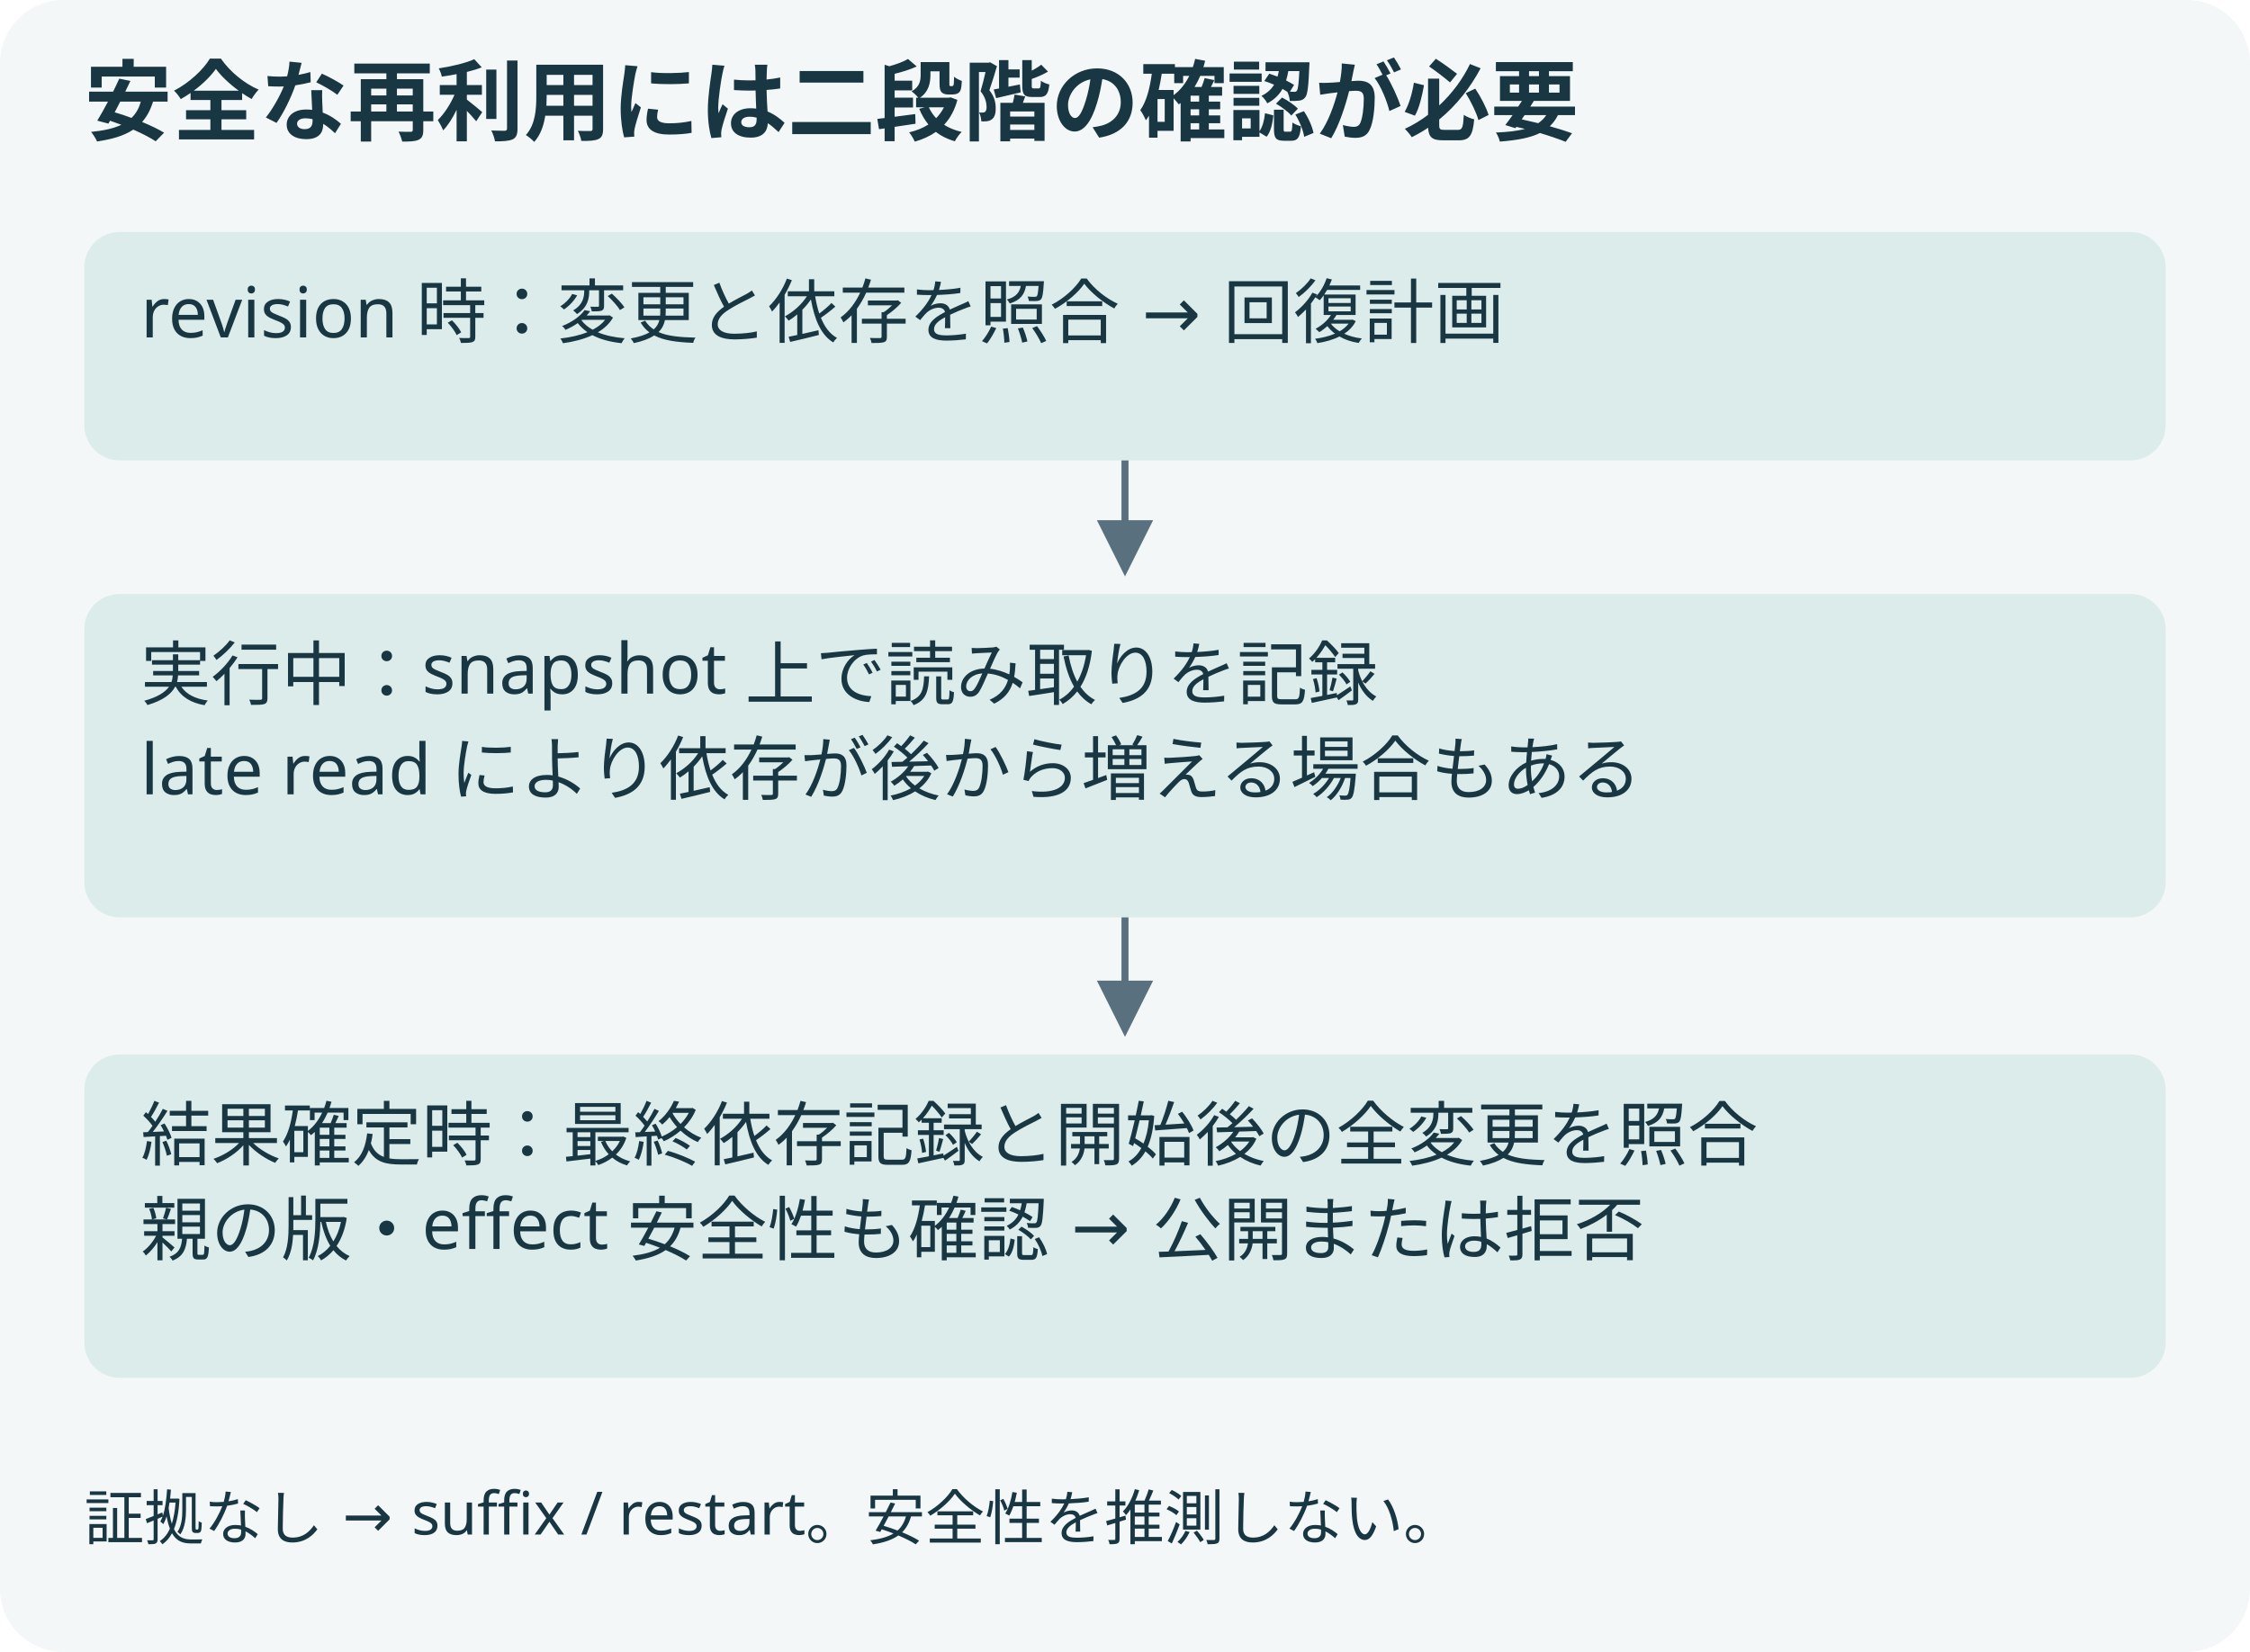
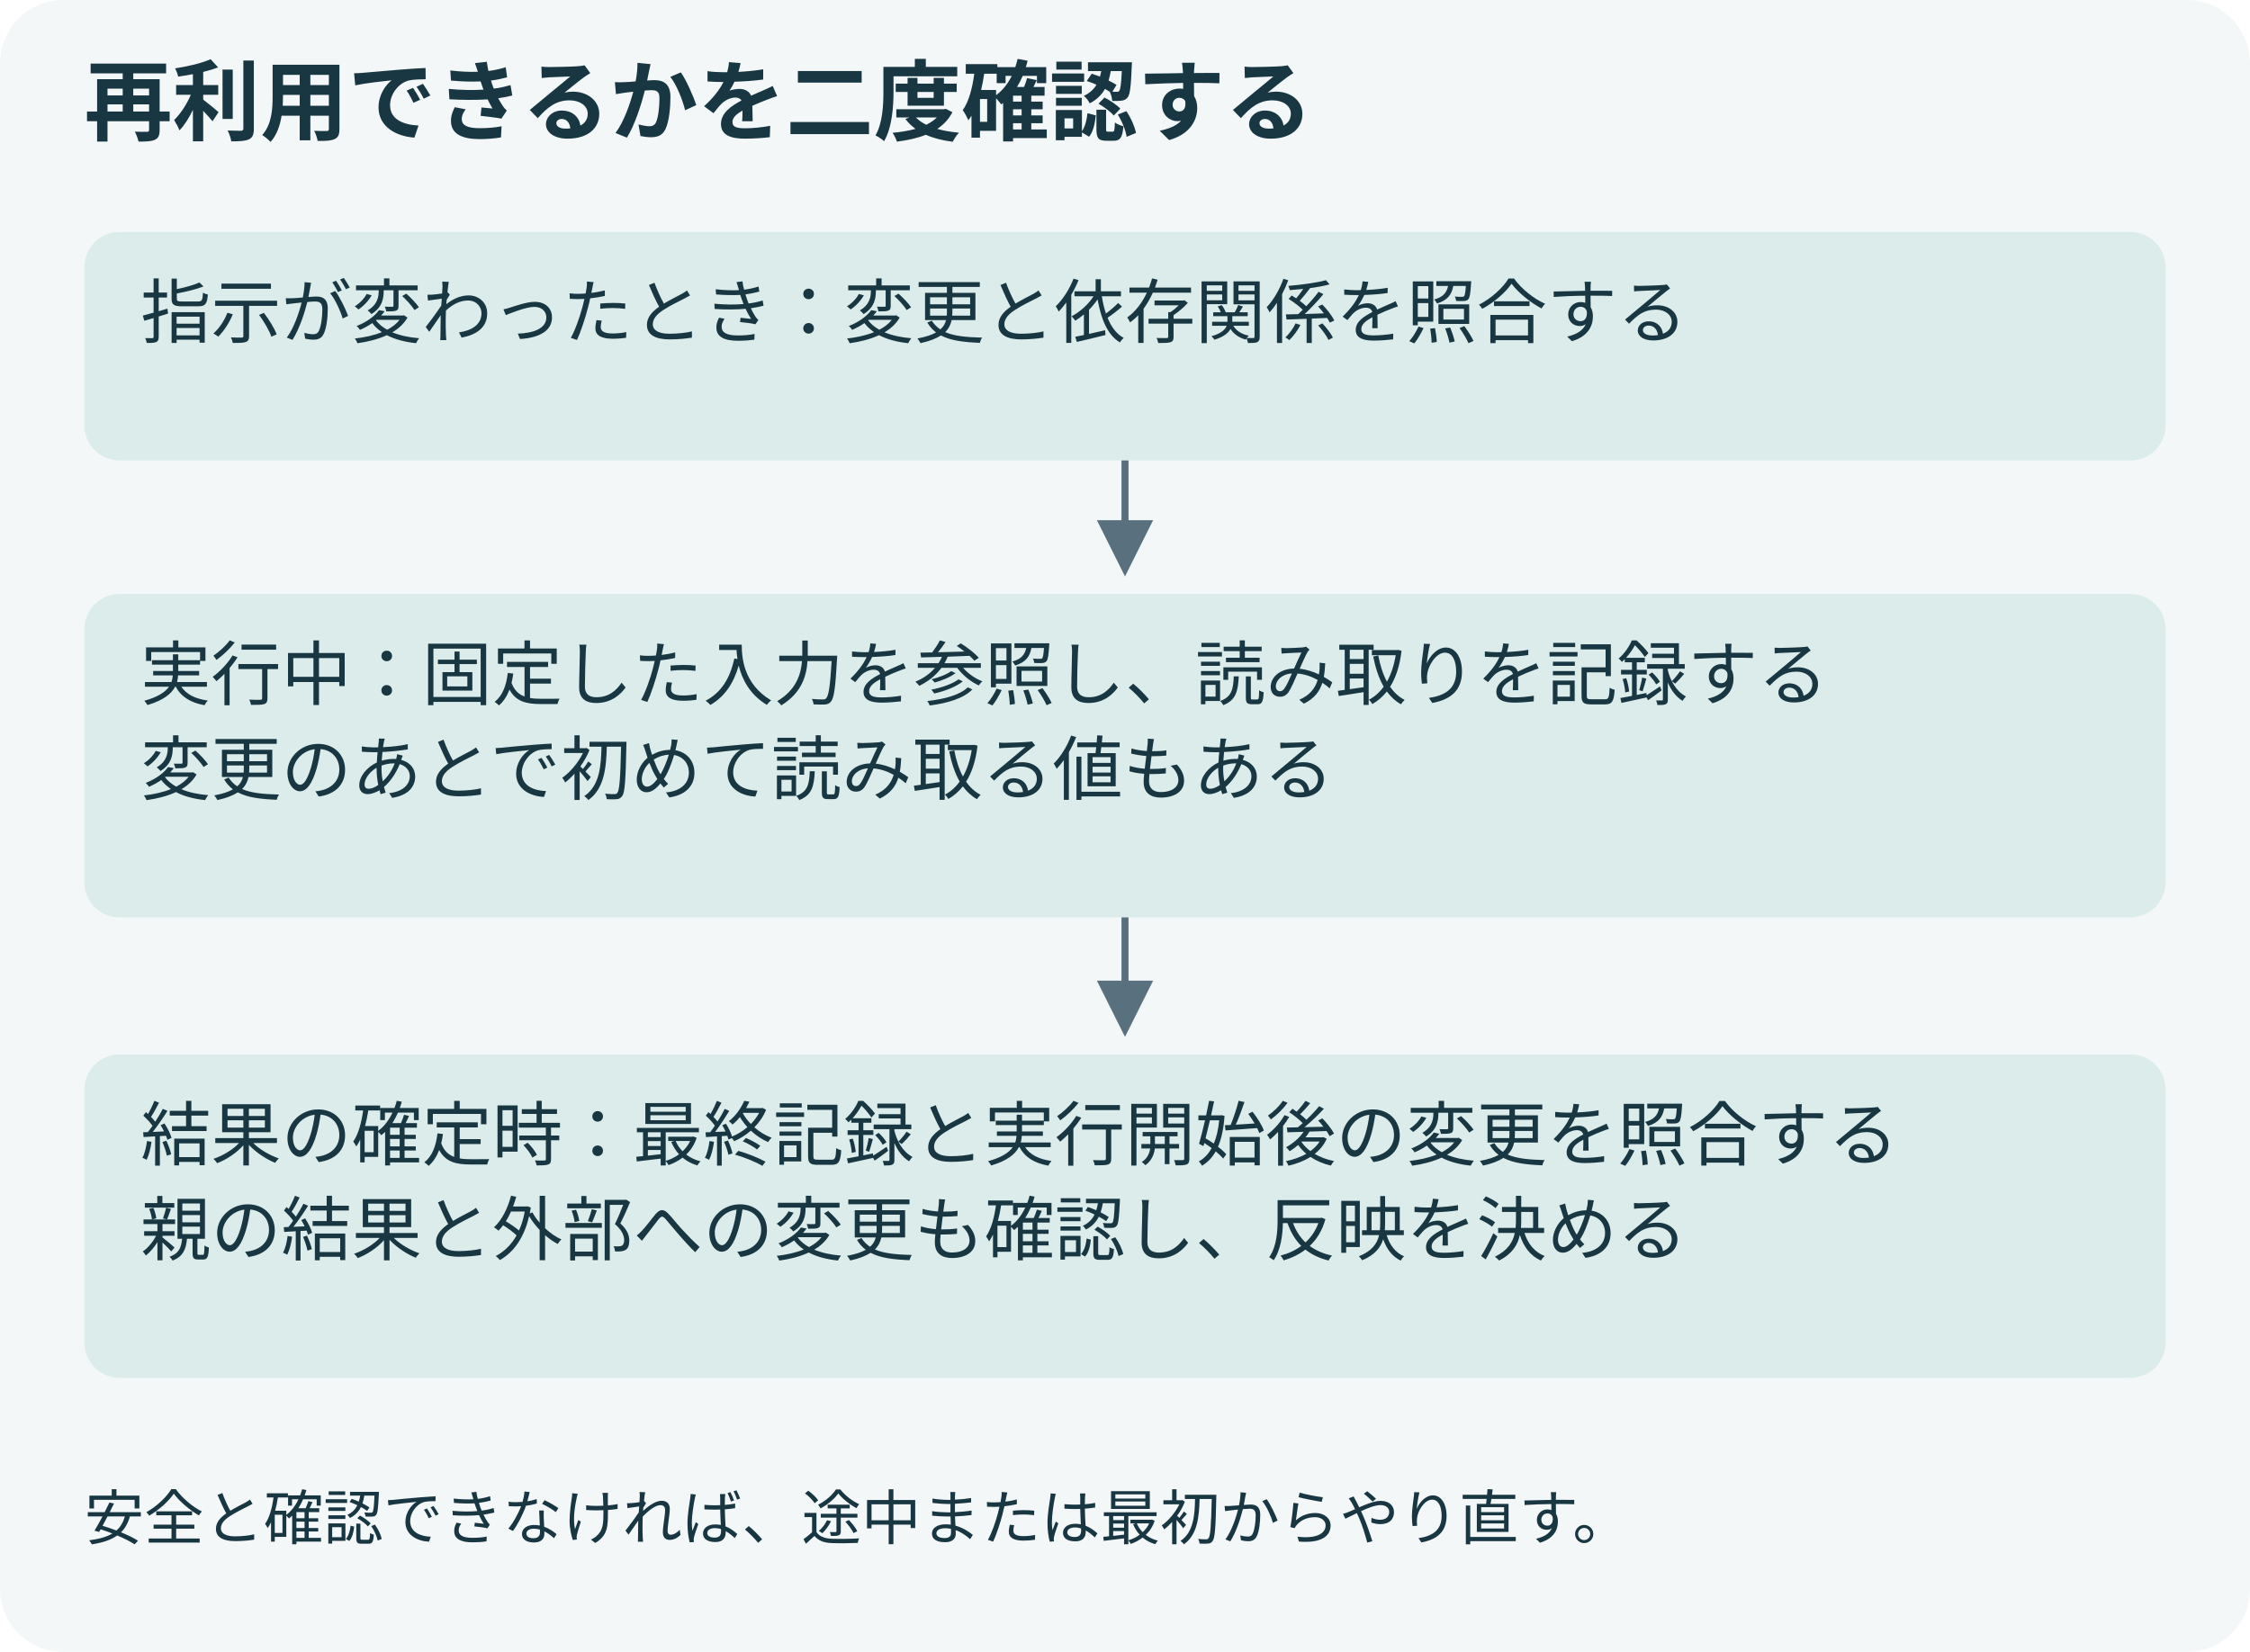
<svg xmlns="http://www.w3.org/2000/svg" viewBox="0 0 640 470" role="img" aria-labelledby="title desc">
  <defs>
    <marker id="arrow" markerWidth="8" markerHeight="8" refX="7" refY="4" orient="auto">
      <path d="M0,0 L8,4 L0,8" fill="#59717f" />
    </marker>
  </defs>
  <style>text{font-family:system-ui,sans-serif;fill:#193743;font-size:20px}.small{font-size:17px}.head{font-size:25px;font-weight:700}.edge{stroke:#59717f;stroke-width:2;fill:none;marker-end:url(#arrow)}</style>
  <rect width="640" height="470" rx="18" fill="#f3f7f8" />
-   <text x="24" y="38" class="head">安全な再利用には二段階の確認が必要</text>
+   <text x="24" y="38" class="head">再利用できるかを二度確認する</text>
  <rect x="24" y="66" width="592" height="65" rx="10" fill="#dbeceb" />
-   <text x="40" y="96" class="">revision 時：変更と依存を照合 → 回復計画</text>
+   <text x="40" y="96" class="">指示が変わったとき：変更と依存関係を照合する</text>
  <path class="edge" d="M320,131 L320,162" />
  <rect x="24" y="169" width="592" height="92" rx="10" fill="#dbeceb" />
-   <text x="40" y="199" class="">実行中：snapshot 上で読み取りを記録</text>
-   <text x="40" y="226" class="">late read により依存が後から増える場合もある</text>
+   <text x="40" y="199" class="">実行中：固定した入力を参照し、読み取りを記録する</text>
+   <text x="40" y="226" class="">変更のあとで初めて読み取る値もある</text>
  <path class="edge" d="M320,261 L320,293" />
  <rect x="24" y="300" width="592" height="92" rx="10" fill="#dbeceb" />
-   <text x="40" y="330" class="">結果確定時：最終依存記録と開始後の全変更を照合</text>
-   <text x="40" y="357" class="">親の版・effect 安全性も確認 → 公開または拒否</text>
-   <text x="24" y="438" class="small">証拠なし → suffix / restart。安全性を推測しない。</text>
+   <text x="40" y="330" class="">結果の確定時：最終記録と実行開始後の変更を照合する</text>
+   <text x="40" y="357" class="">親の結果と外部への変更も確認し、反映を決める</text>
+   <text x="24" y="438" class="small">安全と確認できなければ、途中または最初からやり直す。</text>
</svg>
